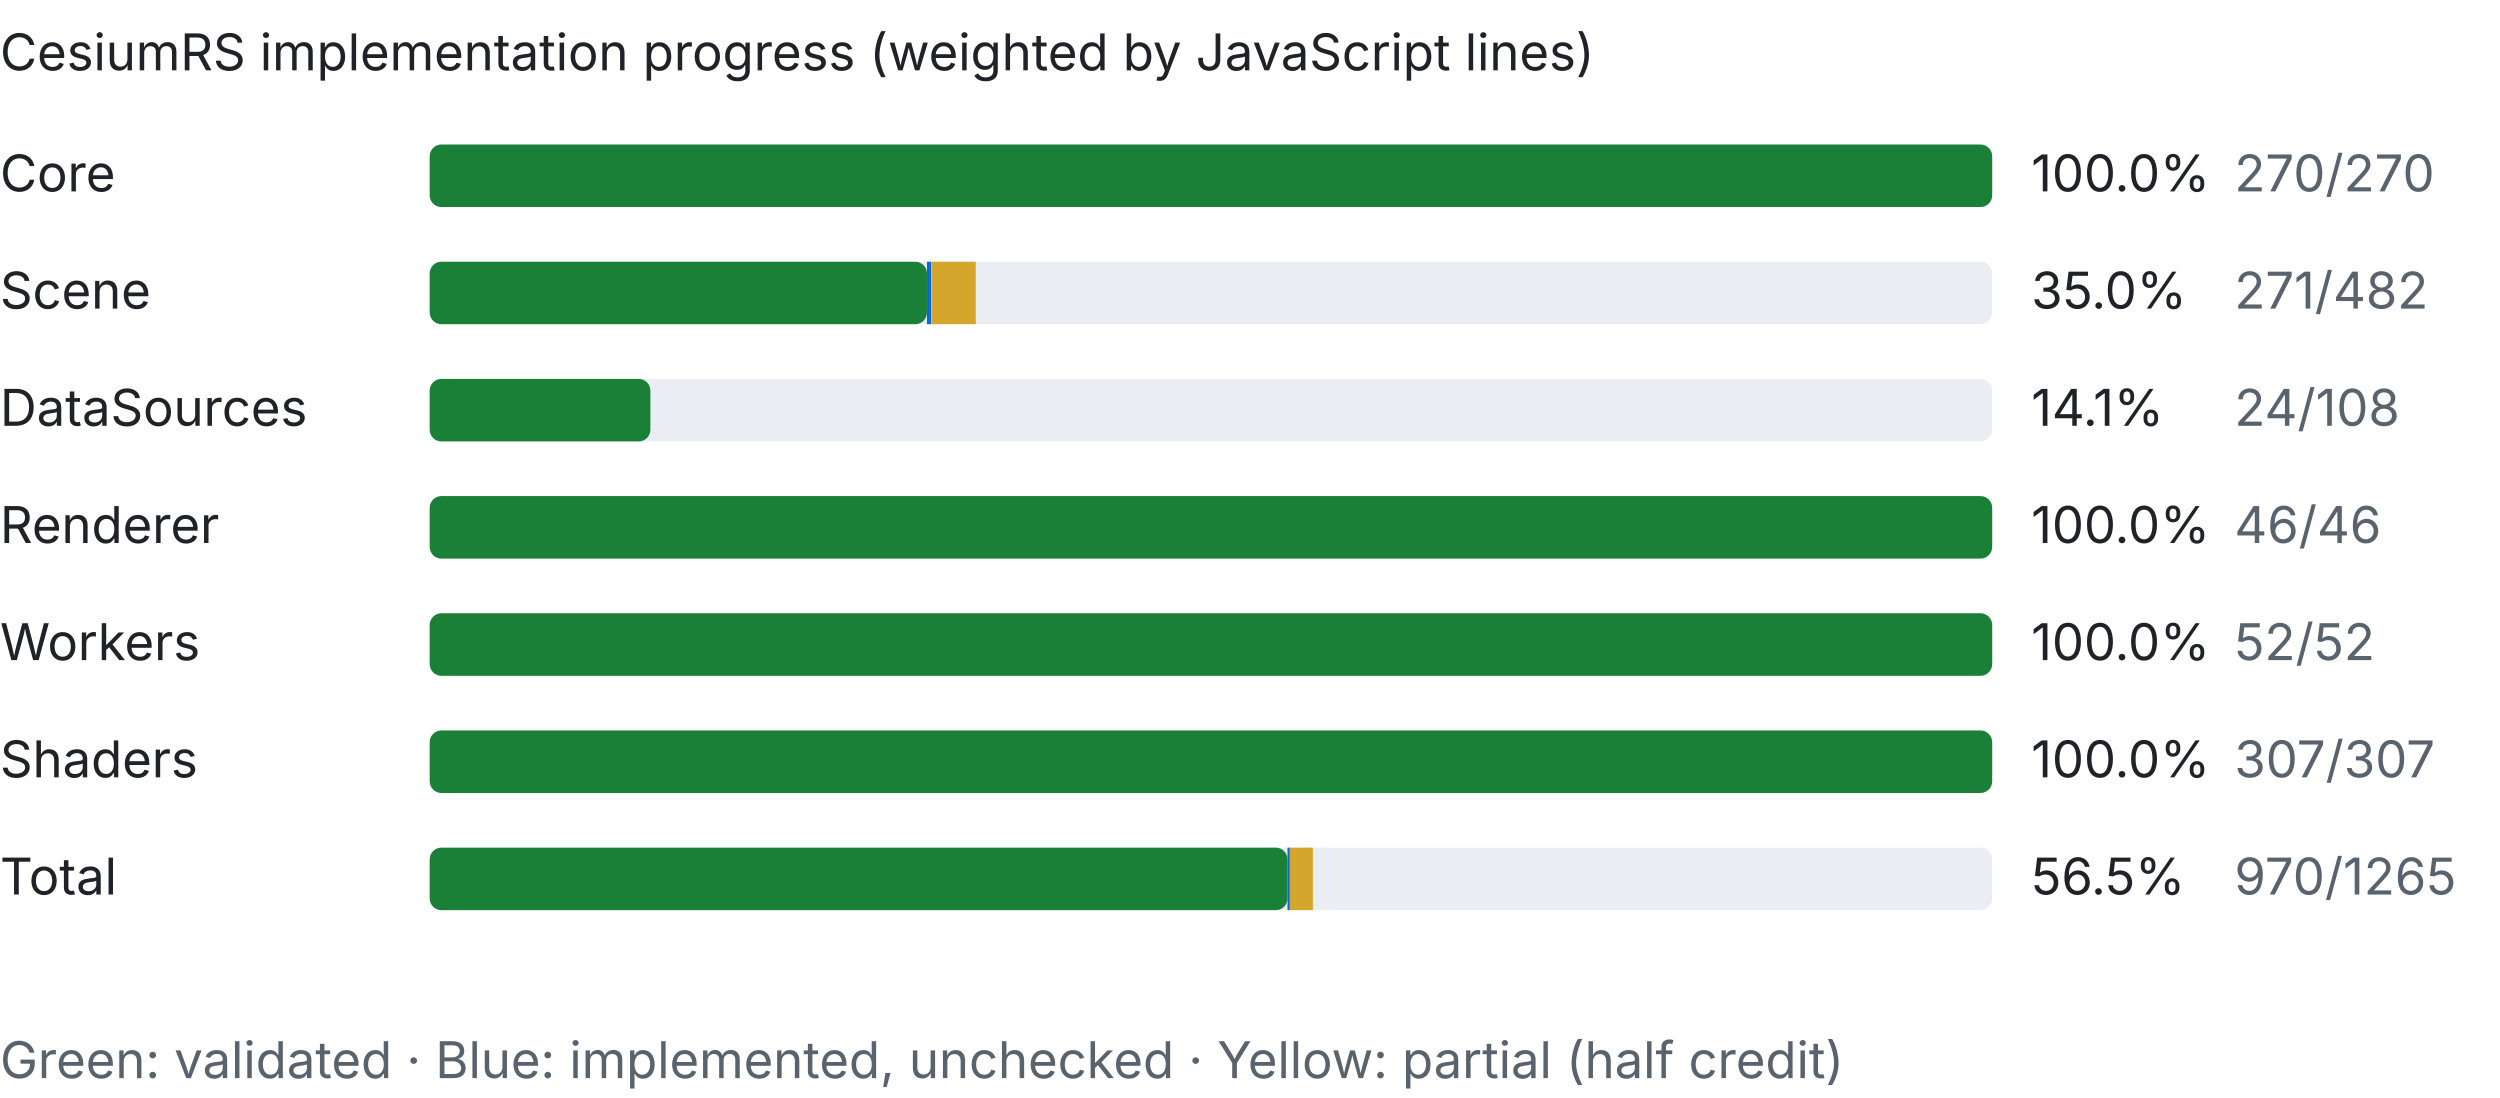
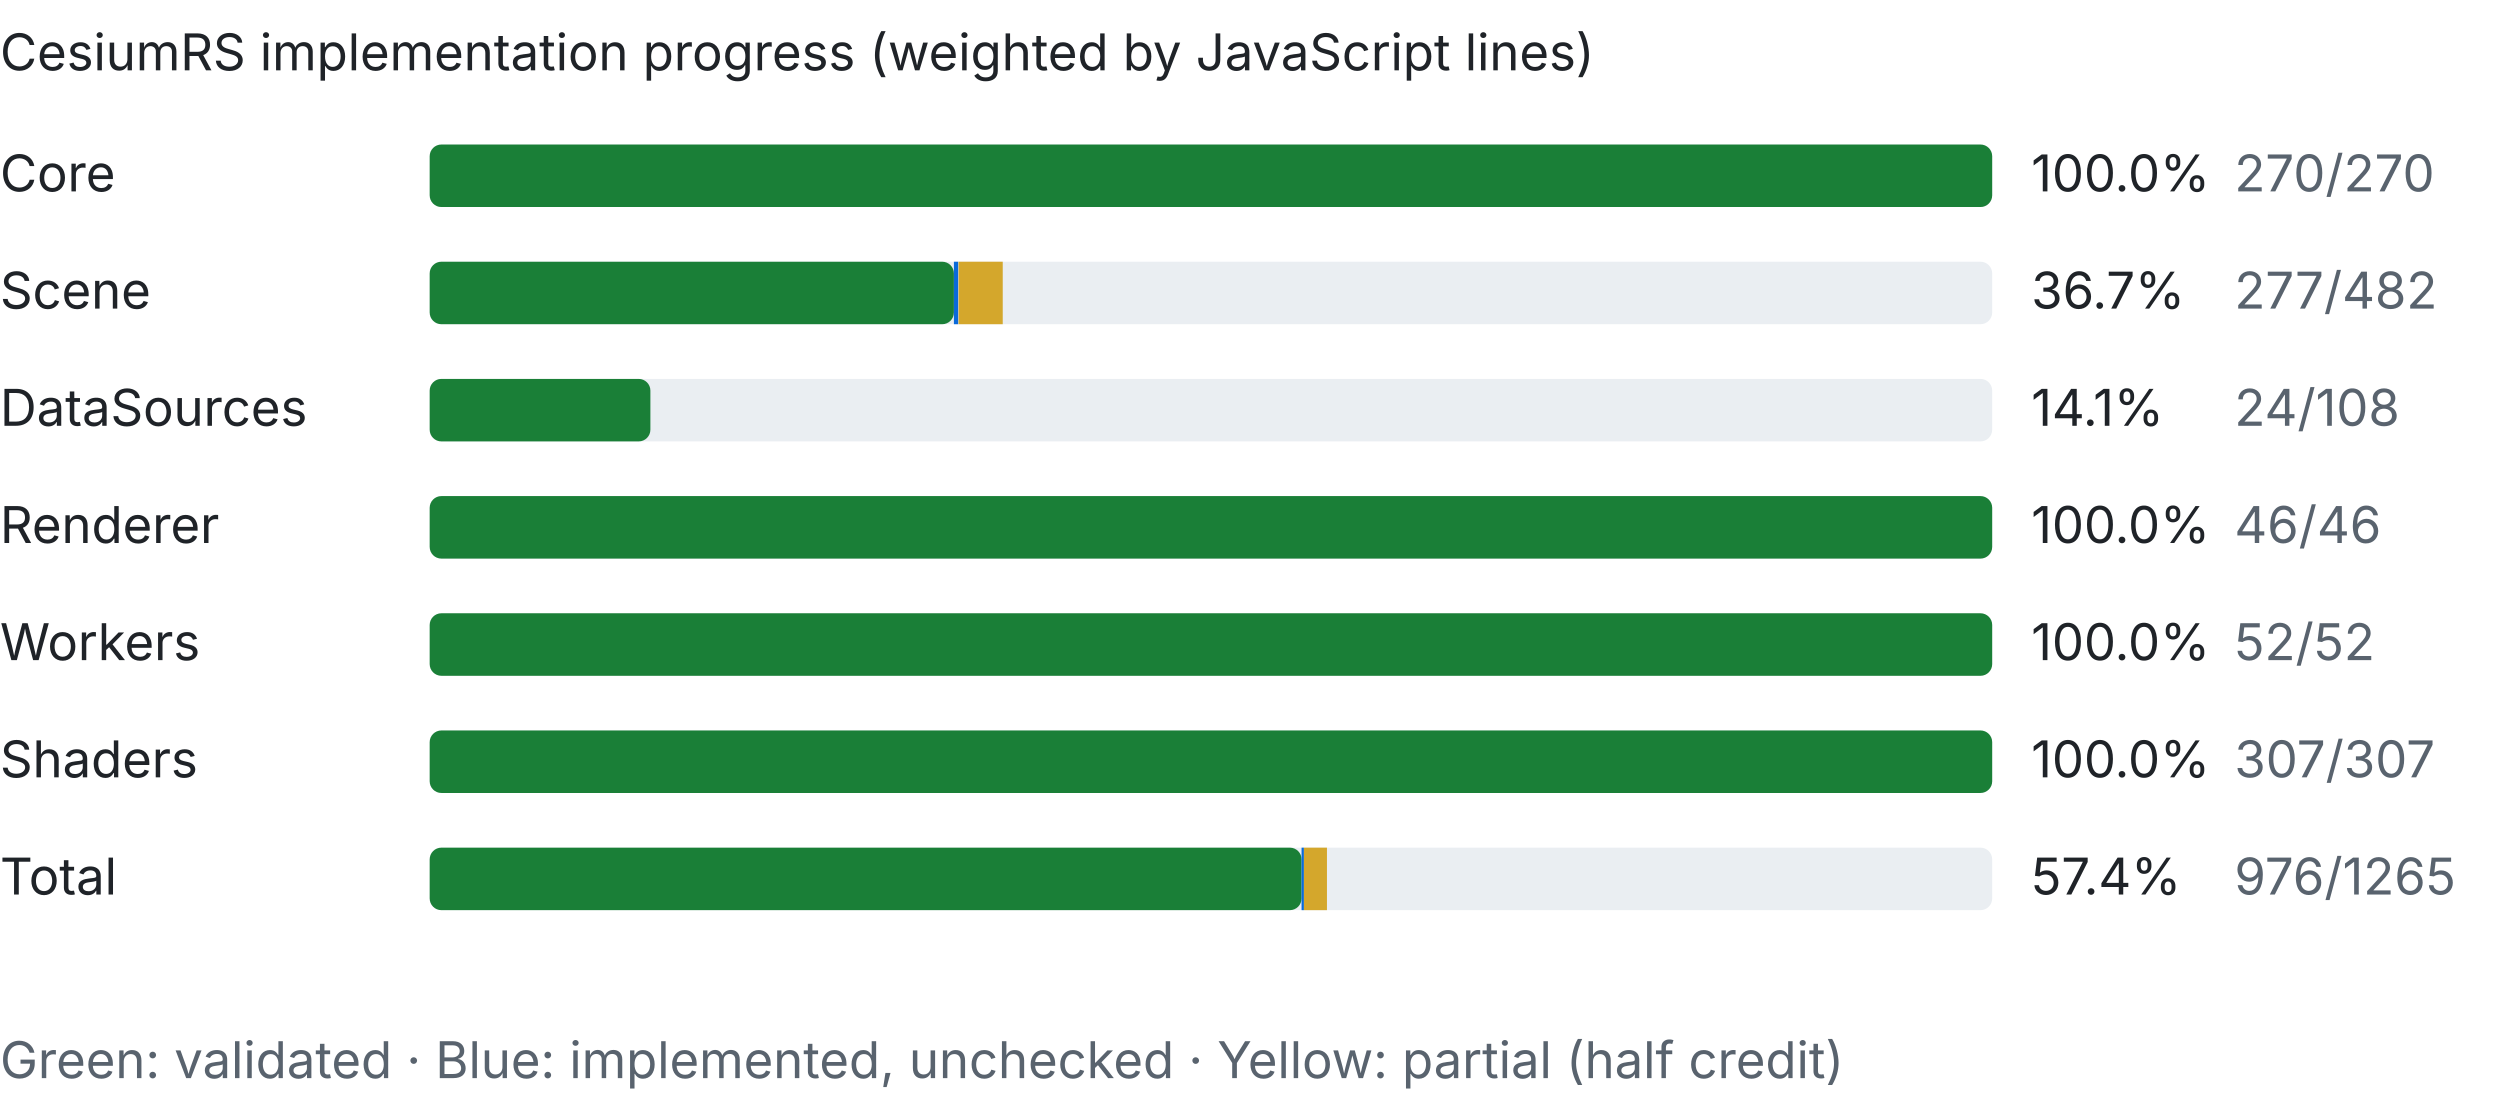
<svg xmlns="http://www.w3.org/2000/svg" width="640" height="281" viewBox="0 0 640 281">
  <style>text{font:13px system-ui,-apple-system,Segoe UI,sans-serif;fill:#1f2328}.dim{fill:#59636e}.bg{fill:#eaeef2}.done{fill:#1a7f37}.part{fill:#d4a72c}.unchecked{fill:#0969da}@media (prefers-color-scheme:dark){text{fill:#e6edf3}.dim{fill:#9198a1}.bg{fill:#30363d}.done{fill:#3fb950}}</style>
  <text x="0" y="18" font-weight="600">CesiumRS implementation progress (weighted by JavaScript lines)</text>
  <text x="0" y="49">Core</text>
  <rect class="bg" x="110" y="37" width="400" height="16" rx="3" />
  <rect class="done" x="110" y="37" width="400.0" height="16" rx="3" />
  <text x="520" y="49">100.0%</text>
  <text class="dim" x="572" y="49">270/270</text>
  <text x="0" y="79">Scene</text>
  <rect class="bg" x="110" y="67" width="400" height="16" rx="3" />
-   <rect class="done" x="110" y="67" width="127.3" height="16" rx="3" />
-   <rect class="unchecked" x="237.3" y="67" width="1.1" height="16" />
-   <rect class="part" x="238.5" y="67" width="11.3" height="16" />
-   <text x="520" y="79">35.0%</text>
-   <text class="dim" x="572" y="79">271/482</text>
+   <rect class="done" x="110" y="67" width="134.2" height="16" rx="3" />
+   <rect class="unchecked" x="244.2" y="67" width="1.1" height="16" />
+   <rect class="part" x="245.4" y="67" width="11.3" height="16" />
+   <text x="520" y="79">36.7%</text>
+   <text class="dim" x="572" y="79">277/482</text>
  <text x="0" y="109">DataSources</text>
  <rect class="bg" x="110" y="97" width="400" height="16" rx="3" />
  <rect class="done" x="110" y="97" width="56.5" height="16" rx="3" />
  <text x="520" y="109">14.1%</text>
  <text class="dim" x="572" y="109">24/108</text>
  <text x="0" y="139">Renderer</text>
  <rect class="bg" x="110" y="127" width="400" height="16" rx="3" />
  <rect class="done" x="110" y="127" width="400.0" height="16" rx="3" />
  <text x="520" y="139">100.0%</text>
  <text class="dim" x="572" y="139">46/46</text>
  <text x="0" y="169">Workers</text>
  <rect class="bg" x="110" y="157" width="400" height="16" rx="3" />
  <rect class="done" x="110" y="157" width="400.0" height="16" rx="3" />
  <text x="520" y="169">100.0%</text>
  <text class="dim" x="572" y="169">52/52</text>
  <text x="0" y="199">Shaders</text>
  <rect class="bg" x="110" y="187" width="400" height="16" rx="3" />
  <rect class="done" x="110" y="187" width="400.0" height="16" rx="3" />
  <text x="520" y="199">100.0%</text>
  <text class="dim" x="572" y="199">307/307</text>
  <text x="0" y="229" font-weight="600">Total</text>
  <rect class="bg" x="110" y="217" width="400" height="16" rx="3" />
-   <rect class="done" x="110" y="217" width="219.6" height="16" rx="3" />
-   <rect class="unchecked" x="329.6" y="217" width="0.6" height="16" />
-   <rect class="part" x="330.2" y="217" width="5.9" height="16" />
-   <text x="520" y="229" font-weight="600">56.5%</text>
-   <text class="dim" x="572" y="229">970/1265</text>
+   <rect class="done" x="110" y="217" width="223.2" height="16" rx="3" />
+   <rect class="unchecked" x="333.2" y="217" width="0.6" height="16" />
+   <rect class="part" x="333.8" y="217" width="5.9" height="16" />
+   <text x="520" y="229" font-weight="600">57.4%</text>
+   <text class="dim" x="572" y="229">976/1265</text>
  <text class="dim" x="0" y="276">Green: validated · Blue: implemented, unchecked · Yellow: partial (half credit)</text>
</svg>
